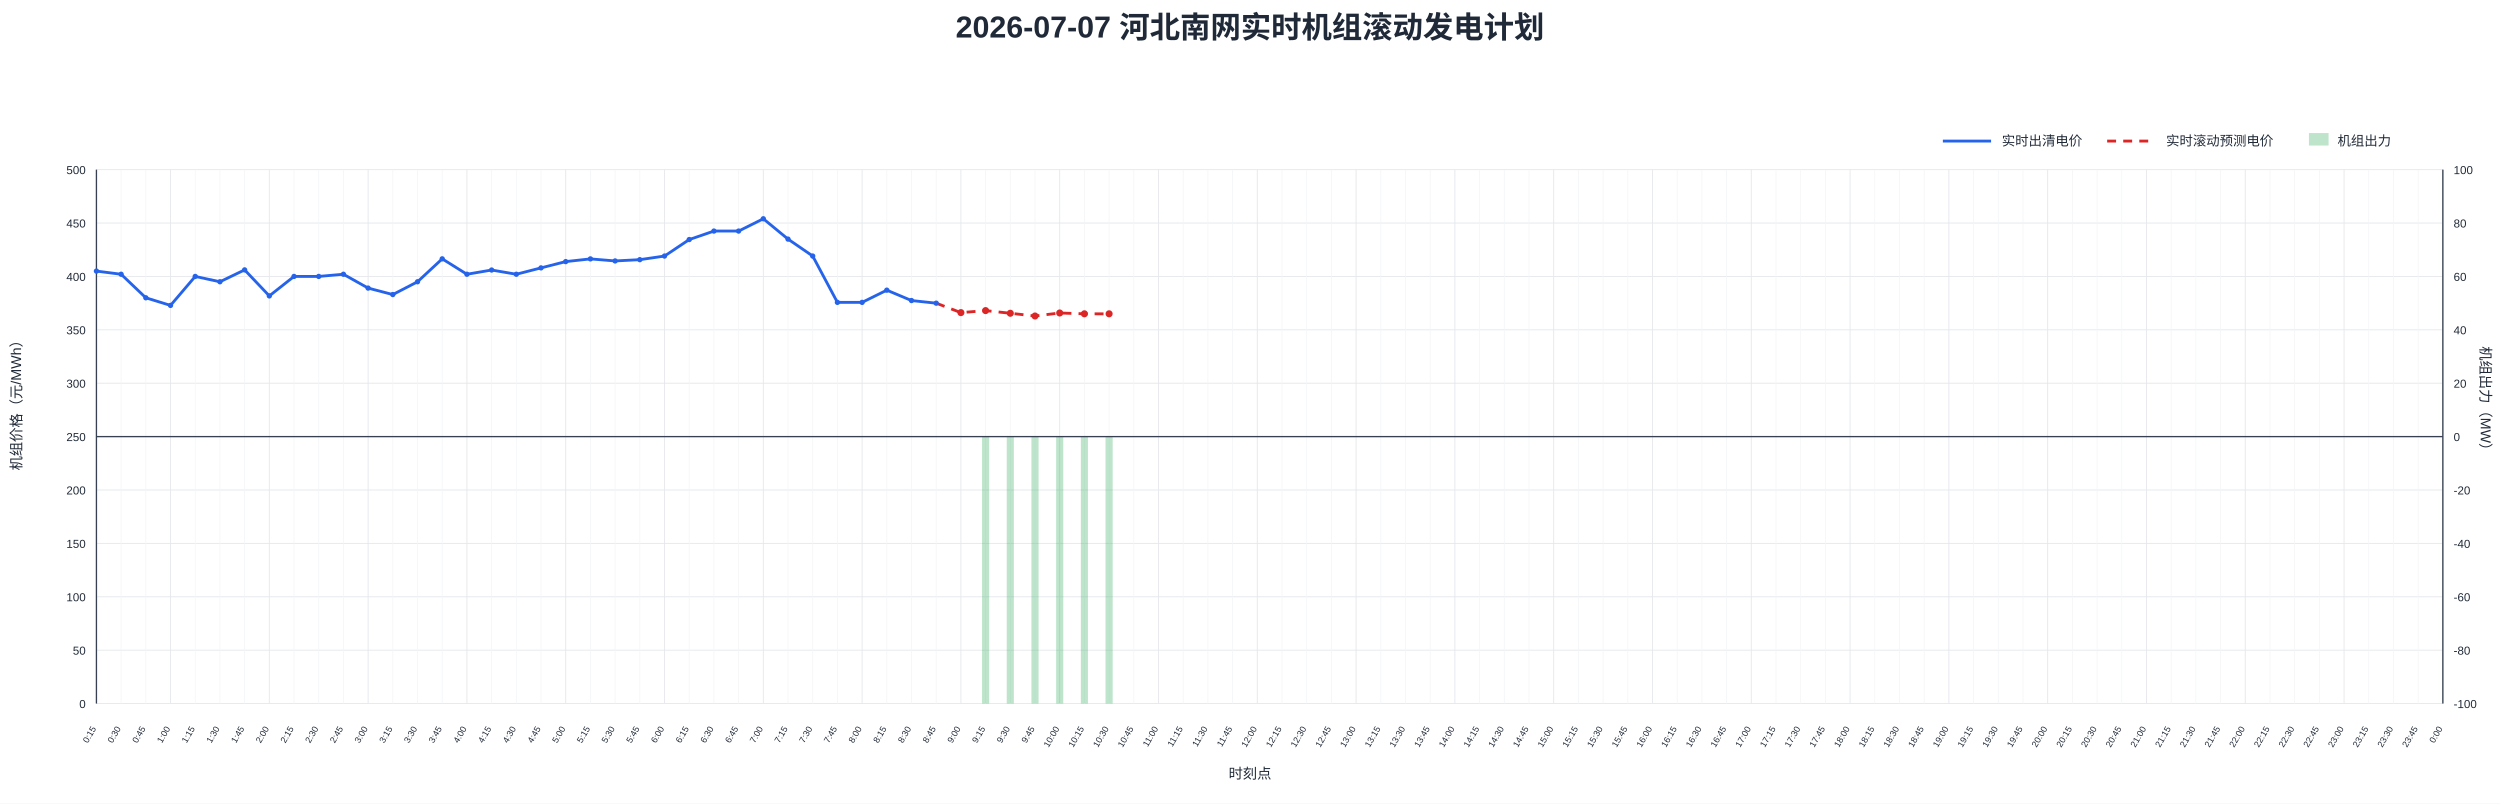
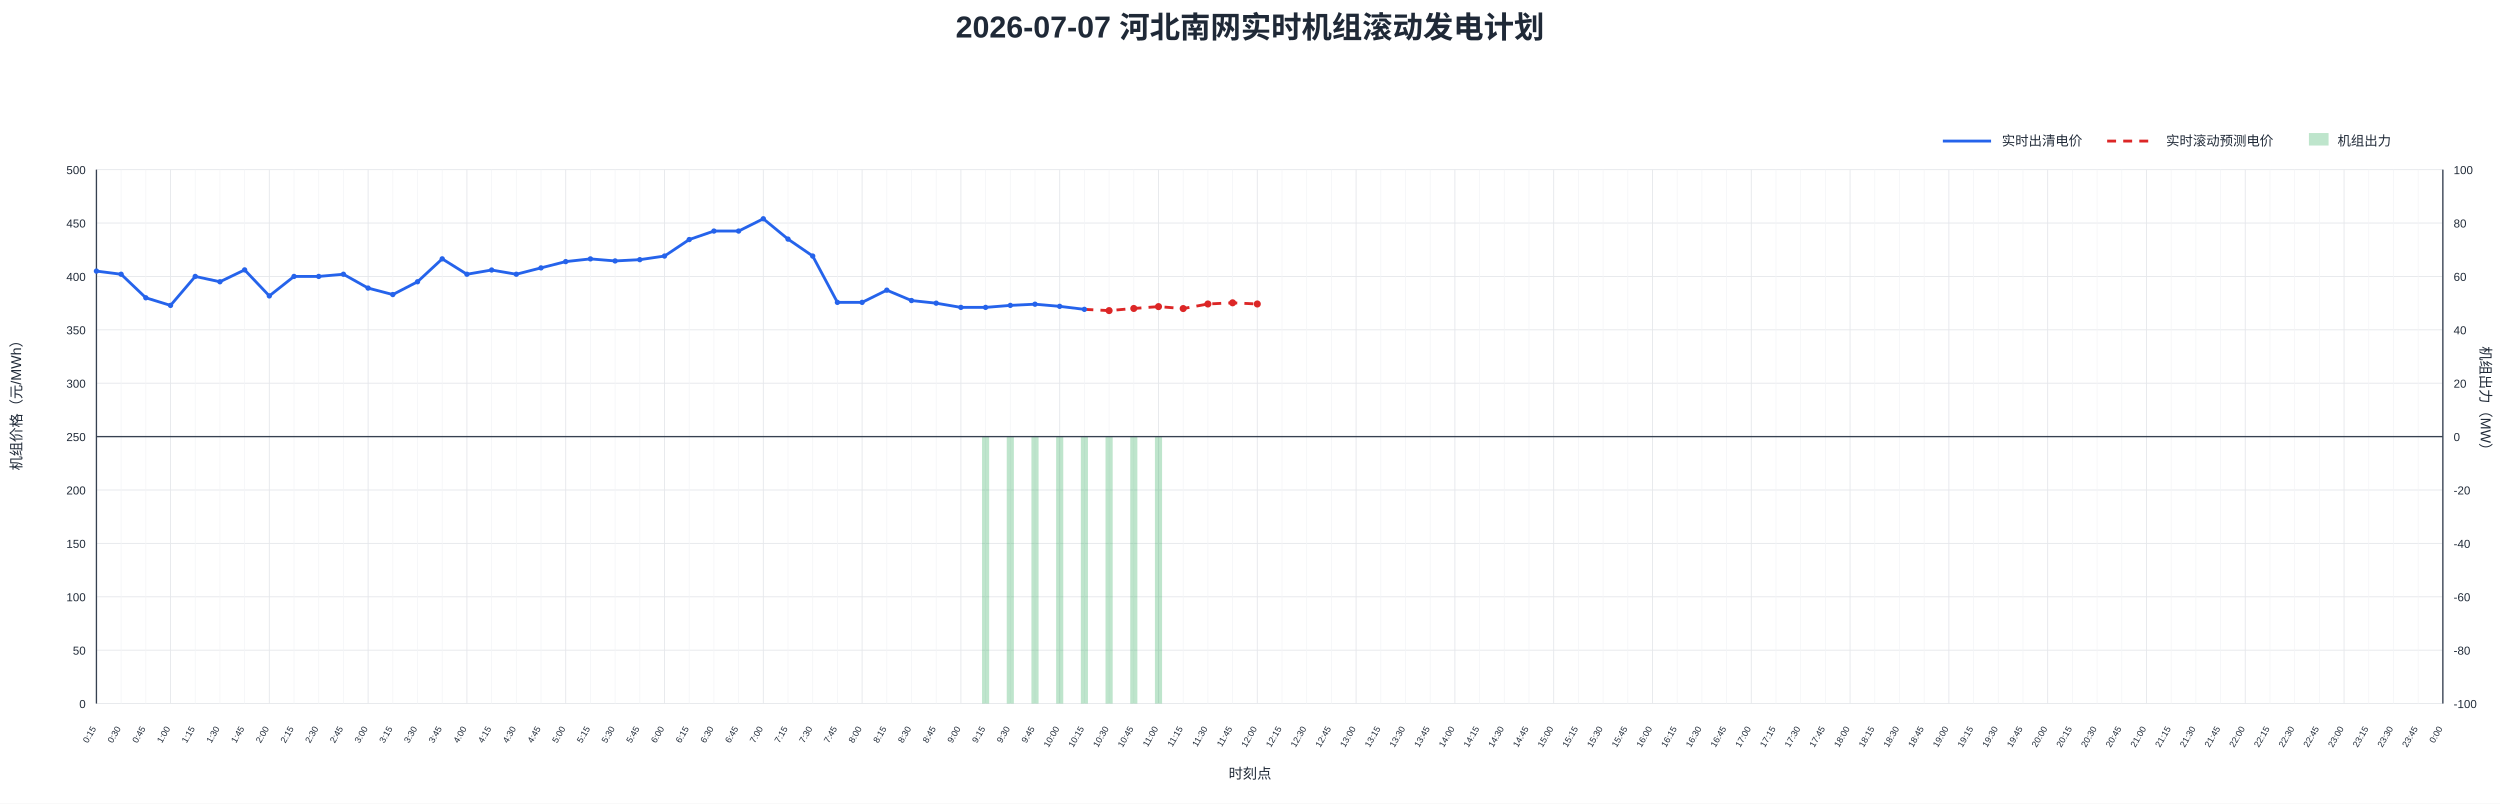
<svg xmlns="http://www.w3.org/2000/svg" width="2800" height="900" viewBox="0 0 2800 900" data-plot-left="108" data-plot-right="2736" data-plot-top="190" data-plot-bottom="788">
  <style>
text{font-family:'Microsoft YaHei','SimHei',Arial,sans-serif;fill:#1f2937}
.axis{stroke:#374151;stroke-width:1.5}
.grid{stroke:#e5e7eb;stroke-width:1}
.minor{stroke:#f3f4f6;stroke-width:0.8}
.actual{fill:none;stroke:#2563eb;stroke-width:3.2}
.forecast{fill:none;stroke:#dc2626;stroke-width:3.2;stroke-dasharray:10 8}
.bar{fill:#16a34a;fill-opacity:0.28}
.hover-zone{fill:#ffffff;fill-opacity:0;cursor:crosshair}
.hover-line{stroke:#111827;stroke-width:1.4;stroke-dasharray:6 5;opacity:0}
.tooltip{opacity:0;pointer-events:none}
.tooltip-bg{fill:#111827;fill-opacity:.72;stroke:#ffffff;stroke-width:1.2}
.tooltip text{fill:#ffffff;font-size:15px}
</style>
  <rect width="100%" height="100%" fill="#ffffff" />
  <text x="1400.0" y="42" text-anchor="middle" font-size="34" font-weight="700">2026-07-07 河北南网实时机组滚动发电计划</text>
  <text x="2748" y="793.00" text-anchor="start" font-size="13" fill="#166534">-100</text>
  <text x="2748" y="733.20" text-anchor="start" font-size="13" fill="#166534">-80</text>
  <text x="2748" y="673.40" text-anchor="start" font-size="13" fill="#166534">-60</text>
  <text x="2748" y="613.60" text-anchor="start" font-size="13" fill="#166534">-40</text>
  <text x="2748" y="553.80" text-anchor="start" font-size="13" fill="#166534">-20</text>
  <text x="2748" y="494.00" text-anchor="start" font-size="13" fill="#166534">0</text>
  <text x="2748" y="434.20" text-anchor="start" font-size="13" fill="#166534">20</text>
  <text x="2748" y="374.40" text-anchor="start" font-size="13" fill="#166534">40</text>
  <text x="2748" y="314.60" text-anchor="start" font-size="13" fill="#166534">60</text>
  <text x="2748" y="254.80" text-anchor="start" font-size="13" fill="#166534">80</text>
  <text x="2748" y="195.00" text-anchor="start" font-size="13" fill="#166534">100</text>
  <line class="grid" x1="108" y1="788.00" x2="2736" y2="788.00" />
  <text x="96" y="793.00" text-anchor="end" font-size="13">0</text>
  <line class="grid" x1="108" y1="728.20" x2="2736" y2="728.20" />
  <text x="96" y="733.20" text-anchor="end" font-size="13">50</text>
  <line class="grid" x1="108" y1="668.40" x2="2736" y2="668.40" />
  <text x="96" y="673.40" text-anchor="end" font-size="13">100</text>
  <line class="grid" x1="108" y1="608.60" x2="2736" y2="608.60" />
  <text x="96" y="613.60" text-anchor="end" font-size="13">150</text>
  <line class="grid" x1="108" y1="548.80" x2="2736" y2="548.80" />
  <text x="96" y="553.80" text-anchor="end" font-size="13">200</text>
  <line class="grid" x1="108" y1="489.00" x2="2736" y2="489.00" />
  <text x="96" y="494.00" text-anchor="end" font-size="13">250</text>
  <line class="grid" x1="108" y1="429.20" x2="2736" y2="429.20" />
  <text x="96" y="434.20" text-anchor="end" font-size="13">300</text>
  <line class="grid" x1="108" y1="369.40" x2="2736" y2="369.40" />
  <text x="96" y="374.40" text-anchor="end" font-size="13">350</text>
  <line class="grid" x1="108" y1="309.60" x2="2736" y2="309.60" />
  <text x="96" y="314.60" text-anchor="end" font-size="13">400</text>
  <line class="grid" x1="108" y1="249.80" x2="2736" y2="249.80" />
  <text x="96" y="254.80" text-anchor="end" font-size="13">450</text>
  <line class="grid" x1="108" y1="190.00" x2="2736" y2="190.00" />
  <text x="96" y="195.00" text-anchor="end" font-size="13">500</text>
  <line class="grid minor" x1="108.00" y1="190" x2="108.00" y2="788" />
  <text x="108.00" y="816" text-anchor="end" font-size="10" transform="rotate(-60 108.00 816)">0:15</text>
  <line class="grid minor" x1="135.66" y1="190" x2="135.66" y2="788" />
  <text x="135.66" y="816" text-anchor="end" font-size="10" transform="rotate(-60 135.66 816)">0:30</text>
  <line class="grid minor" x1="163.33" y1="190" x2="163.33" y2="788" />
  <text x="163.33" y="816" text-anchor="end" font-size="10" transform="rotate(-60 163.33 816)">0:45</text>
  <line class="grid" x1="190.99" y1="190" x2="190.99" y2="788" />
  <text x="190.99" y="816" text-anchor="end" font-size="10" transform="rotate(-60 190.99 816)">1:00</text>
  <line class="grid minor" x1="218.65" y1="190" x2="218.65" y2="788" />
  <text x="218.65" y="816" text-anchor="end" font-size="10" transform="rotate(-60 218.65 816)">1:15</text>
  <line class="grid minor" x1="246.32" y1="190" x2="246.32" y2="788" />
  <text x="246.32" y="816" text-anchor="end" font-size="10" transform="rotate(-60 246.32 816)">1:30</text>
  <line class="grid minor" x1="273.98" y1="190" x2="273.98" y2="788" />
  <text x="273.98" y="816" text-anchor="end" font-size="10" transform="rotate(-60 273.98 816)">1:45</text>
  <line class="grid" x1="301.64" y1="190" x2="301.64" y2="788" />
  <text x="301.64" y="816" text-anchor="end" font-size="10" transform="rotate(-60 301.64 816)">2:00</text>
  <line class="grid minor" x1="329.31" y1="190" x2="329.31" y2="788" />
  <text x="329.31" y="816" text-anchor="end" font-size="10" transform="rotate(-60 329.31 816)">2:15</text>
  <line class="grid minor" x1="356.97" y1="190" x2="356.97" y2="788" />
  <text x="356.97" y="816" text-anchor="end" font-size="10" transform="rotate(-60 356.97 816)">2:30</text>
  <line class="grid minor" x1="384.63" y1="190" x2="384.63" y2="788" />
  <text x="384.63" y="816" text-anchor="end" font-size="10" transform="rotate(-60 384.63 816)">2:45</text>
  <line class="grid" x1="412.29" y1="190" x2="412.29" y2="788" />
  <text x="412.29" y="816" text-anchor="end" font-size="10" transform="rotate(-60 412.29 816)">3:00</text>
  <line class="grid minor" x1="439.96" y1="190" x2="439.96" y2="788" />
  <text x="439.96" y="816" text-anchor="end" font-size="10" transform="rotate(-60 439.96 816)">3:15</text>
  <line class="grid minor" x1="467.62" y1="190" x2="467.62" y2="788" />
  <text x="467.62" y="816" text-anchor="end" font-size="10" transform="rotate(-60 467.62 816)">3:30</text>
  <line class="grid minor" x1="495.28" y1="190" x2="495.28" y2="788" />
  <text x="495.28" y="816" text-anchor="end" font-size="10" transform="rotate(-60 495.28 816)">3:45</text>
  <line class="grid" x1="522.95" y1="190" x2="522.95" y2="788" />
  <text x="522.95" y="816" text-anchor="end" font-size="10" transform="rotate(-60 522.95 816)">4:00</text>
  <line class="grid minor" x1="550.61" y1="190" x2="550.61" y2="788" />
  <text x="550.61" y="816" text-anchor="end" font-size="10" transform="rotate(-60 550.61 816)">4:15</text>
  <line class="grid minor" x1="578.27" y1="190" x2="578.27" y2="788" />
  <text x="578.27" y="816" text-anchor="end" font-size="10" transform="rotate(-60 578.27 816)">4:30</text>
  <line class="grid minor" x1="605.94" y1="190" x2="605.94" y2="788" />
  <text x="605.94" y="816" text-anchor="end" font-size="10" transform="rotate(-60 605.94 816)">4:45</text>
  <line class="grid" x1="633.60" y1="190" x2="633.60" y2="788" />
  <text x="633.60" y="816" text-anchor="end" font-size="10" transform="rotate(-60 633.60 816)">5:00</text>
  <line class="grid minor" x1="661.26" y1="190" x2="661.26" y2="788" />
  <text x="661.26" y="816" text-anchor="end" font-size="10" transform="rotate(-60 661.26 816)">5:15</text>
  <line class="grid minor" x1="688.93" y1="190" x2="688.93" y2="788" />
  <text x="688.93" y="816" text-anchor="end" font-size="10" transform="rotate(-60 688.93 816)">5:30</text>
  <line class="grid minor" x1="716.59" y1="190" x2="716.59" y2="788" />
  <text x="716.59" y="816" text-anchor="end" font-size="10" transform="rotate(-60 716.59 816)">5:45</text>
  <line class="grid" x1="744.25" y1="190" x2="744.25" y2="788" />
  <text x="744.25" y="816" text-anchor="end" font-size="10" transform="rotate(-60 744.25 816)">6:00</text>
  <line class="grid minor" x1="771.92" y1="190" x2="771.92" y2="788" />
  <text x="771.92" y="816" text-anchor="end" font-size="10" transform="rotate(-60 771.92 816)">6:15</text>
  <line class="grid minor" x1="799.58" y1="190" x2="799.58" y2="788" />
  <text x="799.58" y="816" text-anchor="end" font-size="10" transform="rotate(-60 799.58 816)">6:30</text>
  <line class="grid minor" x1="827.24" y1="190" x2="827.24" y2="788" />
  <text x="827.24" y="816" text-anchor="end" font-size="10" transform="rotate(-60 827.24 816)">6:45</text>
  <line class="grid" x1="854.91" y1="190" x2="854.91" y2="788" />
  <text x="854.91" y="816" text-anchor="end" font-size="10" transform="rotate(-60 854.91 816)">7:00</text>
  <line class="grid minor" x1="882.57" y1="190" x2="882.57" y2="788" />
  <text x="882.57" y="816" text-anchor="end" font-size="10" transform="rotate(-60 882.57 816)">7:15</text>
  <line class="grid minor" x1="910.23" y1="190" x2="910.23" y2="788" />
  <text x="910.23" y="816" text-anchor="end" font-size="10" transform="rotate(-60 910.23 816)">7:30</text>
  <line class="grid minor" x1="937.89" y1="190" x2="937.89" y2="788" />
  <text x="937.89" y="816" text-anchor="end" font-size="10" transform="rotate(-60 937.89 816)">7:45</text>
  <line class="grid" x1="965.56" y1="190" x2="965.56" y2="788" />
  <text x="965.56" y="816" text-anchor="end" font-size="10" transform="rotate(-60 965.56 816)">8:00</text>
  <line class="grid minor" x1="993.22" y1="190" x2="993.22" y2="788" />
  <text x="993.22" y="816" text-anchor="end" font-size="10" transform="rotate(-60 993.22 816)">8:15</text>
  <line class="grid minor" x1="1020.88" y1="190" x2="1020.88" y2="788" />
  <text x="1020.88" y="816" text-anchor="end" font-size="10" transform="rotate(-60 1020.88 816)">8:30</text>
  <line class="grid minor" x1="1048.55" y1="190" x2="1048.55" y2="788" />
  <text x="1048.55" y="816" text-anchor="end" font-size="10" transform="rotate(-60 1048.55 816)">8:45</text>
  <line class="grid" x1="1076.21" y1="190" x2="1076.21" y2="788" />
  <text x="1076.21" y="816" text-anchor="end" font-size="10" transform="rotate(-60 1076.21 816)">9:00</text>
  <line class="grid minor" x1="1103.87" y1="190" x2="1103.87" y2="788" />
  <text x="1103.87" y="816" text-anchor="end" font-size="10" transform="rotate(-60 1103.87 816)">9:15</text>
  <line class="grid minor" x1="1131.54" y1="190" x2="1131.54" y2="788" />
  <text x="1131.54" y="816" text-anchor="end" font-size="10" transform="rotate(-60 1131.54 816)">9:30</text>
  <line class="grid minor" x1="1159.20" y1="190" x2="1159.20" y2="788" />
  <text x="1159.20" y="816" text-anchor="end" font-size="10" transform="rotate(-60 1159.20 816)">9:45</text>
  <line class="grid" x1="1186.86" y1="190" x2="1186.86" y2="788" />
  <text x="1186.86" y="816" text-anchor="end" font-size="10" transform="rotate(-60 1186.86 816)">10:00</text>
  <line class="grid minor" x1="1214.53" y1="190" x2="1214.53" y2="788" />
  <text x="1214.53" y="816" text-anchor="end" font-size="10" transform="rotate(-60 1214.53 816)">10:15</text>
  <line class="grid minor" x1="1242.19" y1="190" x2="1242.19" y2="788" />
  <text x="1242.19" y="816" text-anchor="end" font-size="10" transform="rotate(-60 1242.19 816)">10:30</text>
  <line class="grid minor" x1="1269.85" y1="190" x2="1269.85" y2="788" />
  <text x="1269.85" y="816" text-anchor="end" font-size="10" transform="rotate(-60 1269.85 816)">10:45</text>
  <line class="grid" x1="1297.52" y1="190" x2="1297.52" y2="788" />
  <text x="1297.52" y="816" text-anchor="end" font-size="10" transform="rotate(-60 1297.52 816)">11:00</text>
  <line class="grid minor" x1="1325.18" y1="190" x2="1325.18" y2="788" />
  <text x="1325.18" y="816" text-anchor="end" font-size="10" transform="rotate(-60 1325.18 816)">11:15</text>
  <line class="grid minor" x1="1352.84" y1="190" x2="1352.84" y2="788" />
  <text x="1352.84" y="816" text-anchor="end" font-size="10" transform="rotate(-60 1352.84 816)">11:30</text>
  <line class="grid minor" x1="1380.51" y1="190" x2="1380.51" y2="788" />
  <text x="1380.51" y="816" text-anchor="end" font-size="10" transform="rotate(-60 1380.51 816)">11:45</text>
  <line class="grid" x1="1408.17" y1="190" x2="1408.17" y2="788" />
  <text x="1408.17" y="816" text-anchor="end" font-size="10" transform="rotate(-60 1408.17 816)">12:00</text>
  <line class="grid minor" x1="1435.83" y1="190" x2="1435.83" y2="788" />
  <text x="1435.83" y="816" text-anchor="end" font-size="10" transform="rotate(-60 1435.83 816)">12:15</text>
  <line class="grid minor" x1="1463.49" y1="190" x2="1463.49" y2="788" />
  <text x="1463.49" y="816" text-anchor="end" font-size="10" transform="rotate(-60 1463.49 816)">12:30</text>
  <line class="grid minor" x1="1491.16" y1="190" x2="1491.16" y2="788" />
  <text x="1491.16" y="816" text-anchor="end" font-size="10" transform="rotate(-60 1491.16 816)">12:45</text>
  <line class="grid" x1="1518.82" y1="190" x2="1518.82" y2="788" />
  <text x="1518.82" y="816" text-anchor="end" font-size="10" transform="rotate(-60 1518.82 816)">13:00</text>
  <line class="grid minor" x1="1546.48" y1="190" x2="1546.48" y2="788" />
  <text x="1546.48" y="816" text-anchor="end" font-size="10" transform="rotate(-60 1546.48 816)">13:15</text>
  <line class="grid minor" x1="1574.15" y1="190" x2="1574.15" y2="788" />
  <text x="1574.15" y="816" text-anchor="end" font-size="10" transform="rotate(-60 1574.15 816)">13:30</text>
  <line class="grid minor" x1="1601.81" y1="190" x2="1601.81" y2="788" />
  <text x="1601.81" y="816" text-anchor="end" font-size="10" transform="rotate(-60 1601.81 816)">13:45</text>
  <line class="grid" x1="1629.47" y1="190" x2="1629.47" y2="788" />
  <text x="1629.47" y="816" text-anchor="end" font-size="10" transform="rotate(-60 1629.47 816)">14:00</text>
  <line class="grid minor" x1="1657.14" y1="190" x2="1657.14" y2="788" />
  <text x="1657.14" y="816" text-anchor="end" font-size="10" transform="rotate(-60 1657.14 816)">14:15</text>
  <line class="grid minor" x1="1684.80" y1="190" x2="1684.80" y2="788" />
  <text x="1684.80" y="816" text-anchor="end" font-size="10" transform="rotate(-60 1684.80 816)">14:30</text>
  <line class="grid minor" x1="1712.46" y1="190" x2="1712.46" y2="788" />
  <text x="1712.46" y="816" text-anchor="end" font-size="10" transform="rotate(-60 1712.46 816)">14:45</text>
  <line class="grid" x1="1740.13" y1="190" x2="1740.13" y2="788" />
  <text x="1740.13" y="816" text-anchor="end" font-size="10" transform="rotate(-60 1740.13 816)">15:00</text>
  <line class="grid minor" x1="1767.79" y1="190" x2="1767.79" y2="788" />
  <text x="1767.79" y="816" text-anchor="end" font-size="10" transform="rotate(-60 1767.79 816)">15:15</text>
  <line class="grid minor" x1="1795.45" y1="190" x2="1795.45" y2="788" />
  <text x="1795.45" y="816" text-anchor="end" font-size="10" transform="rotate(-60 1795.45 816)">15:30</text>
  <line class="grid minor" x1="1823.12" y1="190" x2="1823.12" y2="788" />
  <text x="1823.12" y="816" text-anchor="end" font-size="10" transform="rotate(-60 1823.12 816)">15:45</text>
  <line class="grid" x1="1850.78" y1="190" x2="1850.78" y2="788" />
  <text x="1850.78" y="816" text-anchor="end" font-size="10" transform="rotate(-60 1850.78 816)">16:00</text>
  <line class="grid minor" x1="1878.44" y1="190" x2="1878.44" y2="788" />
  <text x="1878.44" y="816" text-anchor="end" font-size="10" transform="rotate(-60 1878.44 816)">16:15</text>
  <line class="grid minor" x1="1906.11" y1="190" x2="1906.11" y2="788" />
  <text x="1906.11" y="816" text-anchor="end" font-size="10" transform="rotate(-60 1906.11 816)">16:30</text>
  <line class="grid minor" x1="1933.77" y1="190" x2="1933.77" y2="788" />
  <text x="1933.77" y="816" text-anchor="end" font-size="10" transform="rotate(-60 1933.77 816)">16:45</text>
  <line class="grid" x1="1961.43" y1="190" x2="1961.43" y2="788" />
  <text x="1961.43" y="816" text-anchor="end" font-size="10" transform="rotate(-60 1961.43 816)">17:00</text>
  <line class="grid minor" x1="1989.09" y1="190" x2="1989.09" y2="788" />
  <text x="1989.09" y="816" text-anchor="end" font-size="10" transform="rotate(-60 1989.09 816)">17:15</text>
  <line class="grid minor" x1="2016.76" y1="190" x2="2016.76" y2="788" />
  <text x="2016.76" y="816" text-anchor="end" font-size="10" transform="rotate(-60 2016.76 816)">17:30</text>
  <line class="grid minor" x1="2044.42" y1="190" x2="2044.42" y2="788" />
  <text x="2044.42" y="816" text-anchor="end" font-size="10" transform="rotate(-60 2044.42 816)">17:45</text>
  <line class="grid" x1="2072.08" y1="190" x2="2072.08" y2="788" />
  <text x="2072.08" y="816" text-anchor="end" font-size="10" transform="rotate(-60 2072.08 816)">18:00</text>
  <line class="grid minor" x1="2099.75" y1="190" x2="2099.75" y2="788" />
  <text x="2099.75" y="816" text-anchor="end" font-size="10" transform="rotate(-60 2099.75 816)">18:15</text>
  <line class="grid minor" x1="2127.41" y1="190" x2="2127.41" y2="788" />
  <text x="2127.41" y="816" text-anchor="end" font-size="10" transform="rotate(-60 2127.41 816)">18:30</text>
  <line class="grid minor" x1="2155.07" y1="190" x2="2155.07" y2="788" />
  <text x="2155.07" y="816" text-anchor="end" font-size="10" transform="rotate(-60 2155.07 816)">18:45</text>
  <line class="grid" x1="2182.74" y1="190" x2="2182.74" y2="788" />
  <text x="2182.74" y="816" text-anchor="end" font-size="10" transform="rotate(-60 2182.74 816)">19:00</text>
  <line class="grid minor" x1="2210.40" y1="190" x2="2210.40" y2="788" />
  <text x="2210.40" y="816" text-anchor="end" font-size="10" transform="rotate(-60 2210.40 816)">19:15</text>
  <line class="grid minor" x1="2238.06" y1="190" x2="2238.06" y2="788" />
  <text x="2238.06" y="816" text-anchor="end" font-size="10" transform="rotate(-60 2238.06 816)">19:30</text>
  <line class="grid minor" x1="2265.73" y1="190" x2="2265.73" y2="788" />
  <text x="2265.73" y="816" text-anchor="end" font-size="10" transform="rotate(-60 2265.73 816)">19:45</text>
  <line class="grid" x1="2293.39" y1="190" x2="2293.39" y2="788" />
  <text x="2293.39" y="816" text-anchor="end" font-size="10" transform="rotate(-60 2293.39 816)">20:00</text>
  <line class="grid minor" x1="2321.05" y1="190" x2="2321.05" y2="788" />
  <text x="2321.05" y="816" text-anchor="end" font-size="10" transform="rotate(-60 2321.05 816)">20:15</text>
  <line class="grid minor" x1="2348.72" y1="190" x2="2348.72" y2="788" />
  <text x="2348.72" y="816" text-anchor="end" font-size="10" transform="rotate(-60 2348.72 816)">20:30</text>
  <line class="grid minor" x1="2376.38" y1="190" x2="2376.38" y2="788" />
  <text x="2376.38" y="816" text-anchor="end" font-size="10" transform="rotate(-60 2376.38 816)">20:45</text>
  <line class="grid" x1="2404.04" y1="190" x2="2404.04" y2="788" />
  <text x="2404.04" y="816" text-anchor="end" font-size="10" transform="rotate(-60 2404.04 816)">21:00</text>
  <line class="grid minor" x1="2431.71" y1="190" x2="2431.71" y2="788" />
  <text x="2431.71" y="816" text-anchor="end" font-size="10" transform="rotate(-60 2431.71 816)">21:15</text>
  <line class="grid minor" x1="2459.37" y1="190" x2="2459.37" y2="788" />
  <text x="2459.37" y="816" text-anchor="end" font-size="10" transform="rotate(-60 2459.37 816)">21:30</text>
  <line class="grid minor" x1="2487.03" y1="190" x2="2487.03" y2="788" />
  <text x="2487.03" y="816" text-anchor="end" font-size="10" transform="rotate(-60 2487.03 816)">21:45</text>
  <line class="grid" x1="2514.69" y1="190" x2="2514.69" y2="788" />
  <text x="2514.69" y="816" text-anchor="end" font-size="10" transform="rotate(-60 2514.69 816)">22:00</text>
  <line class="grid minor" x1="2542.36" y1="190" x2="2542.36" y2="788" />
  <text x="2542.36" y="816" text-anchor="end" font-size="10" transform="rotate(-60 2542.36 816)">22:15</text>
  <line class="grid minor" x1="2570.02" y1="190" x2="2570.02" y2="788" />
  <text x="2570.02" y="816" text-anchor="end" font-size="10" transform="rotate(-60 2570.02 816)">22:30</text>
  <line class="grid minor" x1="2597.68" y1="190" x2="2597.68" y2="788" />
  <text x="2597.68" y="816" text-anchor="end" font-size="10" transform="rotate(-60 2597.68 816)">22:45</text>
  <line class="grid" x1="2625.35" y1="190" x2="2625.35" y2="788" />
  <text x="2625.35" y="816" text-anchor="end" font-size="10" transform="rotate(-60 2625.35 816)">23:00</text>
  <line class="grid minor" x1="2653.01" y1="190" x2="2653.01" y2="788" />
  <text x="2653.01" y="816" text-anchor="end" font-size="10" transform="rotate(-60 2653.01 816)">23:15</text>
  <line class="grid minor" x1="2680.67" y1="190" x2="2680.67" y2="788" />
  <text x="2680.67" y="816" text-anchor="end" font-size="10" transform="rotate(-60 2680.67 816)">23:30</text>
  <line class="grid minor" x1="2708.34" y1="190" x2="2708.34" y2="788" />
  <text x="2708.34" y="816" text-anchor="end" font-size="10" transform="rotate(-60 2708.34 816)">23:45</text>
  <line class="grid" x1="2736.00" y1="190" x2="2736.00" y2="788" />
  <text x="2736.00" y="816" text-anchor="end" font-size="10" transform="rotate(-60 2736.00 816)">0:00</text>
  <rect class="bar" x="104.00" y="489.00" width="8" height="0.00" />
  <rect class="bar" x="131.66" y="489.00" width="8" height="0.00" />
  <rect class="bar" x="159.33" y="489.00" width="8" height="0.00" />
  <rect class="bar" x="186.99" y="489.00" width="8" height="0.00" />
  <rect class="bar" x="214.65" y="489.00" width="8" height="0.00" />
  <rect class="bar" x="242.32" y="489.00" width="8" height="0.00" />
  <rect class="bar" x="269.98" y="489.00" width="8" height="0.00" />
  <rect class="bar" x="297.64" y="489.00" width="8" height="0.00" />
  <rect class="bar" x="325.31" y="489.00" width="8" height="0.00" />
  <rect class="bar" x="352.97" y="489.00" width="8" height="0.00" />
  <rect class="bar" x="380.63" y="489.00" width="8" height="0.00" />
  <rect class="bar" x="408.29" y="489.00" width="8" height="0.00" />
  <rect class="bar" x="435.96" y="489.00" width="8" height="0.00" />
  <rect class="bar" x="463.62" y="489.00" width="8" height="0.00" />
  <rect class="bar" x="491.28" y="489.00" width="8" height="0.00" />
  <rect class="bar" x="518.95" y="489.00" width="8" height="0.00" />
  <rect class="bar" x="546.61" y="489.00" width="8" height="0.00" />
  <rect class="bar" x="574.27" y="489.00" width="8" height="0.00" />
  <rect class="bar" x="601.94" y="489.00" width="8" height="0.00" />
  <rect class="bar" x="629.60" y="489.00" width="8" height="0.00" />
  <rect class="bar" x="657.26" y="489.00" width="8" height="0.00" />
  <rect class="bar" x="684.93" y="489.00" width="8" height="0.00" />
  <rect class="bar" x="712.59" y="489.00" width="8" height="0.00" />
  <rect class="bar" x="740.25" y="489.00" width="8" height="0.00" />
  <rect class="bar" x="767.92" y="489.00" width="8" height="0.00" />
  <rect class="bar" x="795.58" y="489.00" width="8" height="0.00" />
  <rect class="bar" x="823.24" y="489.00" width="8" height="0.00" />
  <rect class="bar" x="850.91" y="489.00" width="8" height="0.00" />
  <rect class="bar" x="878.57" y="489.00" width="8" height="0.00" />
  <rect class="bar" x="906.23" y="489.00" width="8" height="0.00" />
  <rect class="bar" x="933.89" y="489.00" width="8" height="0.00" />
  <rect class="bar" x="961.56" y="489.00" width="8" height="0.00" />
  <rect class="bar" x="989.22" y="489.00" width="8" height="0.00" />
  <rect class="bar" x="1016.88" y="489.00" width="8" height="0.00" />
  <rect class="bar" x="1044.55" y="489.00" width="8" height="0.00" />
  <rect class="bar" x="1072.21" y="489.00" width="8" height="0.00" />
  <rect class="bar" x="1099.87" y="489.00" width="8" height="299.00" />
  <rect class="bar" x="1127.54" y="489.00" width="8" height="299.00" />
  <rect class="bar" x="1155.20" y="489.00" width="8" height="299.00" />
  <rect class="bar" x="1182.86" y="489.00" width="8" height="299.00" />
  <rect class="bar" x="1210.53" y="489.00" width="8" height="299.00" />
  <rect class="bar" x="1238.19" y="489.00" width="8" height="299.00" />
+   <rect class="bar" x="1265.85" y="489.00" width="8" height="299.00" />
+   <rect class="bar" x="1293.52" y="489.00" width="8" height="299.00" />
+   <rect class="bar" x="1321.18" y="489.00" width="8" height="0.00" />
+   <rect class="bar" x="1348.84" y="489.00" width="8" height="0.00" />
+   <rect class="bar" x="1376.51" y="489.00" width="8" height="0.00" />
+   <rect class="bar" x="1404.17" y="489.00" width="8" height="0.00" />
  <line class="axis" x1="108" y1="489.00" x2="2736" y2="489.00" />
  <line class="axis" x1="108" y1="190" x2="108" y2="788" />
  <line class="axis" x1="2736" y1="190" x2="2736" y2="788" />
  <text x="1400.0" y="872" text-anchor="middle" font-size="16">时刻点</text>
  <text x="24" y="450.0" text-anchor="middle" font-size="16" transform="rotate(-90 24 450.0)">机组价格（元/MWh）</text>
  <text x="2778" y="450.0" text-anchor="middle" font-size="16" fill="#166534" transform="rotate(90 2778 450.0)">机组出力（MW）</text>
-   <polyline class="actual" points="108.00,303.62 135.66,307.16 163.33,333.52 190.99,342.06 218.65,309.60 246.32,315.58 273.98,302.27 301.64,331.43 329.31,309.60 356.97,309.60 384.63,307.16 412.29,322.67 439.96,329.91 467.62,315.58 495.28,289.90 522.95,307.16 550.61,302.42 578.27,307.16 605.94,300.03 633.60,292.99 661.26,289.96 688.93,292.25 716.59,290.83 744.25,286.78 771.92,268.31 799.58,258.79 827.24,258.79 854.91,245.02 882.57,267.80 910.23,286.78 937.89,338.66 965.56,338.66 993.22,324.98 1020.88,336.61 1048.55,339.56" />
-   <polyline class="forecast" points="1048.55,339.56 1076.21,350.13 1103.87,347.87 1131.54,350.85 1159.20,353.92 1186.86,350.54 1214.53,351.46 1242.19,351.46" />
+   <polyline class="actual" points="108.00,303.62 135.66,307.16 163.33,333.52 190.99,342.06 218.65,309.60 246.32,315.58 273.98,302.27 301.64,331.43 329.31,309.60 356.97,309.60 384.63,307.16 412.29,322.67 439.96,329.91 467.62,315.58 495.28,289.90 522.95,307.16 550.61,302.42 578.27,307.16 605.94,300.03 633.60,292.99 661.26,289.96 688.93,292.25 716.59,290.83 744.25,286.78 771.92,268.31 799.58,258.79 827.24,258.79 854.91,245.02 882.57,267.80 910.23,286.78 937.89,338.66 965.56,338.66 993.22,324.98 1020.88,336.61 1048.55,339.56 1076.21,344.28 1103.87,344.28 1131.54,342.04 1159.20,340.70 1186.86,343.11 1214.53,346.48" />
+   <polyline class="forecast" points="1214.53,346.48 1242.19,347.87 1269.85,345.48 1297.52,343.41 1325.18,345.58 1352.84,340.46 1380.51,339.15 1408.17,340.46" />
  <circle cx="108.00" cy="303.62" r="3" fill="#2563eb" />
  <circle cx="135.66" cy="307.16" r="3" fill="#2563eb" />
  <circle cx="163.33" cy="333.52" r="3" fill="#2563eb" />
  <circle cx="190.99" cy="342.06" r="3" fill="#2563eb" />
  <circle cx="218.65" cy="309.60" r="3" fill="#2563eb" />
  <circle cx="246.32" cy="315.58" r="3" fill="#2563eb" />
  <circle cx="273.98" cy="302.27" r="3" fill="#2563eb" />
  <circle cx="301.64" cy="331.43" r="3" fill="#2563eb" />
  <circle cx="329.31" cy="309.60" r="3" fill="#2563eb" />
  <circle cx="356.97" cy="309.60" r="3" fill="#2563eb" />
  <circle cx="384.63" cy="307.16" r="3" fill="#2563eb" />
  <circle cx="412.29" cy="322.67" r="3" fill="#2563eb" />
  <circle cx="439.96" cy="329.91" r="3" fill="#2563eb" />
  <circle cx="467.62" cy="315.58" r="3" fill="#2563eb" />
  <circle cx="495.28" cy="289.90" r="3" fill="#2563eb" />
  <circle cx="522.95" cy="307.16" r="3" fill="#2563eb" />
  <circle cx="550.61" cy="302.42" r="3" fill="#2563eb" />
  <circle cx="578.27" cy="307.16" r="3" fill="#2563eb" />
  <circle cx="605.94" cy="300.03" r="3" fill="#2563eb" />
  <circle cx="633.60" cy="292.99" r="3" fill="#2563eb" />
  <circle cx="661.26" cy="289.96" r="3" fill="#2563eb" />
  <circle cx="688.93" cy="292.25" r="3" fill="#2563eb" />
  <circle cx="716.59" cy="290.83" r="3" fill="#2563eb" />
  <circle cx="744.25" cy="286.78" r="3" fill="#2563eb" />
  <circle cx="771.92" cy="268.31" r="3" fill="#2563eb" />
  <circle cx="799.58" cy="258.79" r="3" fill="#2563eb" />
  <circle cx="827.24" cy="258.79" r="3" fill="#2563eb" />
  <circle cx="854.91" cy="245.02" r="3" fill="#2563eb" />
  <circle cx="882.57" cy="267.80" r="3" fill="#2563eb" />
  <circle cx="910.23" cy="286.78" r="3" fill="#2563eb" />
  <circle cx="937.89" cy="338.66" r="3" fill="#2563eb" />
  <circle cx="965.56" cy="338.66" r="3" fill="#2563eb" />
  <circle cx="993.22" cy="324.98" r="3" fill="#2563eb" />
  <circle cx="1020.88" cy="336.61" r="3" fill="#2563eb" />
  <circle cx="1048.55" cy="339.56" r="3" fill="#2563eb" />
-   <circle cx="1076.21" cy="350.13" r="4" fill="#dc2626" />
-   <circle cx="1103.87" cy="347.87" r="4" fill="#dc2626" />
-   <circle cx="1131.54" cy="350.85" r="4" fill="#dc2626" />
-   <circle cx="1159.20" cy="353.92" r="4" fill="#dc2626" />
-   <circle cx="1186.86" cy="350.54" r="4" fill="#dc2626" />
-   <circle cx="1214.53" cy="351.46" r="4" fill="#dc2626" />
-   <circle cx="1242.19" cy="351.46" r="4" fill="#dc2626" />
+   <circle cx="1076.21" cy="344.28" r="3" fill="#2563eb" />
+   <circle cx="1103.87" cy="344.28" r="3" fill="#2563eb" />
+   <circle cx="1131.54" cy="342.04" r="3" fill="#2563eb" />
+   <circle cx="1159.20" cy="340.70" r="3" fill="#2563eb" />
+   <circle cx="1186.86" cy="343.11" r="3" fill="#2563eb" />
+   <circle cx="1214.53" cy="346.48" r="3" fill="#2563eb" />
+   <circle cx="1242.19" cy="347.87" r="4" fill="#dc2626" />
+   <circle cx="1269.85" cy="345.48" r="4" fill="#dc2626" />
+   <circle cx="1297.52" cy="343.41" r="4" fill="#dc2626" />
+   <circle cx="1325.18" cy="345.58" r="4" fill="#dc2626" />
+   <circle cx="1352.84" cy="340.46" r="4" fill="#dc2626" />
+   <circle cx="1380.51" cy="339.15" r="4" fill="#dc2626" />
+   <circle cx="1408.17" cy="340.46" r="4" fill="#dc2626" />
  <line x1="2176" y1="158" x2="2230" y2="158" class="actual" />
  <text x="2242" y="163" font-size="15">实时出清电价</text>
  <line x1="2360" y1="158" x2="2414" y2="158" class="forecast" />
  <text x="2426" y="163" font-size="15">实时滚动预测电价</text>
  <rect class="bar" x="2586" y="149" width="22" height="14" />
  <text x="2618" y="163" font-size="15">机组出力</text>
  <line id="hover-line" class="hover-line" x1="108" y1="190" x2="108" y2="788" />
  <g id="tooltip" class="tooltip">
    <rect class="tooltip-bg" x="0" y="0" width="220" height="122" rx="8" />
    <text id="tip-time" x="14" y="30" />
    <text id="tip-output" x="14" y="57" />
    <text id="tip-price" x="14" y="84" />
    <text id="tip-forecast" x="14" y="111" />
  </g>
  <rect class="hover-zone" x="108.00" y="190" width="13.83" height="598" data-x="108.00" data-time="0:15" data-output="0 MW" data-actual-price="405.00 元/MWh" data-forecast-price="--" data-curve-y="303.62" />
  <rect class="hover-zone" x="121.83" y="190" width="27.66" height="598" data-x="135.66" data-time="0:30" data-output="0 MW" data-actual-price="402.04 元/MWh" data-forecast-price="--" data-curve-y="307.16" />
  <rect class="hover-zone" x="149.49" y="190" width="27.66" height="598" data-x="163.33" data-time="0:45" data-output="0 MW" data-actual-price="380.00 元/MWh" data-forecast-price="--" data-curve-y="333.52" />
  <rect class="hover-zone" x="177.16" y="190" width="27.66" height="598" data-x="190.99" data-time="1:00" data-output="0 MW" data-actual-price="372.86 元/MWh" data-forecast-price="--" data-curve-y="342.06" />
  <rect class="hover-zone" x="204.82" y="190" width="27.66" height="598" data-x="218.65" data-time="1:15" data-output="0 MW" data-actual-price="400.00 元/MWh" data-forecast-price="--" data-curve-y="309.60" />
  <rect class="hover-zone" x="232.48" y="190" width="27.66" height="598" data-x="246.32" data-time="1:30" data-output="0 MW" data-actual-price="395.00 元/MWh" data-forecast-price="--" data-curve-y="315.58" />
  <rect class="hover-zone" x="260.15" y="190" width="27.66" height="598" data-x="273.98" data-time="1:45" data-output="0 MW" data-actual-price="406.13 元/MWh" data-forecast-price="--" data-curve-y="302.27" />
  <rect class="hover-zone" x="287.81" y="190" width="27.66" height="598" data-x="301.64" data-time="2:00" data-output="0 MW" data-actual-price="381.75 元/MWh" data-forecast-price="--" data-curve-y="331.43" />
  <rect class="hover-zone" x="315.47" y="190" width="27.66" height="598" data-x="329.31" data-time="2:15" data-output="0 MW" data-actual-price="400.00 元/MWh" data-forecast-price="--" data-curve-y="309.60" />
  <rect class="hover-zone" x="343.14" y="190" width="27.66" height="598" data-x="356.97" data-time="2:30" data-output="0 MW" data-actual-price="400.00 元/MWh" data-forecast-price="--" data-curve-y="309.60" />
  <rect class="hover-zone" x="370.80" y="190" width="27.66" height="598" data-x="384.63" data-time="2:45" data-output="0 MW" data-actual-price="402.04 元/MWh" data-forecast-price="--" data-curve-y="307.16" />
  <rect class="hover-zone" x="398.46" y="190" width="27.66" height="598" data-x="412.29" data-time="3:00" data-output="0 MW" data-actual-price="389.07 元/MWh" data-forecast-price="--" data-curve-y="322.67" />
  <rect class="hover-zone" x="426.13" y="190" width="27.66" height="598" data-x="439.96" data-time="3:15" data-output="0 MW" data-actual-price="383.02 元/MWh" data-forecast-price="--" data-curve-y="329.91" />
  <rect class="hover-zone" x="453.79" y="190" width="27.66" height="598" data-x="467.62" data-time="3:30" data-output="0 MW" data-actual-price="395.00 元/MWh" data-forecast-price="--" data-curve-y="315.58" />
  <rect class="hover-zone" x="481.45" y="190" width="27.66" height="598" data-x="495.28" data-time="3:45" data-output="0 MW" data-actual-price="416.47 元/MWh" data-forecast-price="--" data-curve-y="289.90" />
  <rect class="hover-zone" x="509.12" y="190" width="27.66" height="598" data-x="522.95" data-time="4:00" data-output="0 MW" data-actual-price="402.04 元/MWh" data-forecast-price="--" data-curve-y="307.16" />
  <rect class="hover-zone" x="536.78" y="190" width="27.66" height="598" data-x="550.61" data-time="4:15" data-output="0 MW" data-actual-price="406.00 元/MWh" data-forecast-price="--" data-curve-y="302.42" />
  <rect class="hover-zone" x="564.44" y="190" width="27.66" height="598" data-x="578.27" data-time="4:30" data-output="0 MW" data-actual-price="402.04 元/MWh" data-forecast-price="--" data-curve-y="307.16" />
  <rect class="hover-zone" x="592.11" y="190" width="27.66" height="598" data-x="605.94" data-time="4:45" data-output="0 MW" data-actual-price="408.00 元/MWh" data-forecast-price="--" data-curve-y="300.03" />
  <rect class="hover-zone" x="619.77" y="190" width="27.66" height="598" data-x="633.60" data-time="5:00" data-output="0 MW" data-actual-price="413.89 元/MWh" data-forecast-price="--" data-curve-y="292.99" />
  <rect class="hover-zone" x="647.43" y="190" width="27.66" height="598" data-x="661.26" data-time="5:15" data-output="0 MW" data-actual-price="416.42 元/MWh" data-forecast-price="--" data-curve-y="289.96" />
  <rect class="hover-zone" x="675.09" y="190" width="27.66" height="598" data-x="688.93" data-time="5:30" data-output="0 MW" data-actual-price="414.51 元/MWh" data-forecast-price="--" data-curve-y="292.25" />
  <rect class="hover-zone" x="702.76" y="190" width="27.66" height="598" data-x="716.59" data-time="5:45" data-output="0 MW" data-actual-price="415.69 元/MWh" data-forecast-price="--" data-curve-y="290.83" />
  <rect class="hover-zone" x="730.42" y="190" width="27.66" height="598" data-x="744.25" data-time="6:00" data-output="0 MW" data-actual-price="419.08 元/MWh" data-forecast-price="--" data-curve-y="286.78" />
  <rect class="hover-zone" x="758.08" y="190" width="27.66" height="598" data-x="771.92" data-time="6:15" data-output="0 MW" data-actual-price="434.52 元/MWh" data-forecast-price="--" data-curve-y="268.31" />
  <rect class="hover-zone" x="785.75" y="190" width="27.66" height="598" data-x="799.58" data-time="6:30" data-output="0 MW" data-actual-price="442.48 元/MWh" data-forecast-price="--" data-curve-y="258.79" />
  <rect class="hover-zone" x="813.41" y="190" width="27.66" height="598" data-x="827.24" data-time="6:45" data-output="0 MW" data-actual-price="442.48 元/MWh" data-forecast-price="--" data-curve-y="258.79" />
  <rect class="hover-zone" x="841.07" y="190" width="27.66" height="598" data-x="854.91" data-time="7:00" data-output="0 MW" data-actual-price="454.00 元/MWh" data-forecast-price="--" data-curve-y="245.02" />
  <rect class="hover-zone" x="868.74" y="190" width="27.66" height="598" data-x="882.57" data-time="7:15" data-output="0 MW" data-actual-price="434.95 元/MWh" data-forecast-price="--" data-curve-y="267.80" />
  <rect class="hover-zone" x="896.40" y="190" width="27.66" height="598" data-x="910.23" data-time="7:30" data-output="0 MW" data-actual-price="419.08 元/MWh" data-forecast-price="--" data-curve-y="286.78" />
  <rect class="hover-zone" x="924.06" y="190" width="27.66" height="598" data-x="937.89" data-time="7:45" data-output="0 MW" data-actual-price="375.70 元/MWh" data-forecast-price="--" data-curve-y="338.66" />
  <rect class="hover-zone" x="951.73" y="190" width="27.66" height="598" data-x="965.56" data-time="8:00" data-output="0 MW" data-actual-price="375.70 元/MWh" data-forecast-price="--" data-curve-y="338.66" />
  <rect class="hover-zone" x="979.39" y="190" width="27.66" height="598" data-x="993.22" data-time="8:15" data-output="0 MW" data-actual-price="387.14 元/MWh" data-forecast-price="--" data-curve-y="324.98" />
  <rect class="hover-zone" x="1007.05" y="190" width="27.66" height="598" data-x="1020.88" data-time="8:30" data-output="0 MW" data-actual-price="377.42 元/MWh" data-forecast-price="--" data-curve-y="336.61" />
  <rect class="hover-zone" x="1034.72" y="190" width="27.66" height="598" data-x="1048.55" data-time="8:45" data-output="0 MW" data-actual-price="374.95 元/MWh" data-forecast-price="--" data-curve-y="339.56" />
-   <rect class="hover-zone" x="1062.38" y="190" width="27.66" height="598" data-x="1076.21" data-time="9:00" data-output="0 MW" data-actual-price="--" data-forecast-price="366.11 元/MWh" data-curve-y="350.13" />
-   <rect class="hover-zone" x="1090.04" y="190" width="27.66" height="598" data-x="1103.87" data-time="9:15" data-output="-100 MW" data-actual-price="--" data-forecast-price="368.00 元/MWh" data-curve-y="347.87" />
-   <rect class="hover-zone" x="1117.71" y="190" width="27.66" height="598" data-x="1131.54" data-time="9:30" data-output="-100 MW" data-actual-price="--" data-forecast-price="365.51 元/MWh" data-curve-y="350.85" />
-   <rect class="hover-zone" x="1145.37" y="190" width="27.66" height="598" data-x="1159.20" data-time="9:45" data-output="-100 MW" data-actual-price="--" data-forecast-price="362.94 元/MWh" data-curve-y="353.92" />
-   <rect class="hover-zone" x="1173.03" y="190" width="27.66" height="598" data-x="1186.86" data-time="10:00" data-output="-100 MW" data-actual-price="--" data-forecast-price="365.77 元/MWh" data-curve-y="350.54" />
-   <rect class="hover-zone" x="1200.69" y="190" width="27.66" height="598" data-x="1214.53" data-time="10:15" data-output="-100 MW" data-actual-price="--" data-forecast-price="365.00 元/MWh" data-curve-y="351.46" />
-   <rect class="hover-zone" x="1228.36" y="190" width="27.66" height="598" data-x="1242.19" data-time="10:30" data-output="-100 MW" data-actual-price="--" data-forecast-price="365.00 元/MWh" data-curve-y="351.46" />
-   <rect class="hover-zone" x="1256.02" y="190" width="27.66" height="598" data-x="1269.85" data-time="10:45" data-output="--" data-actual-price="--" data-forecast-price="--" data-curve-y="" />
-   <rect class="hover-zone" x="1283.68" y="190" width="27.66" height="598" data-x="1297.52" data-time="11:00" data-output="--" data-actual-price="--" data-forecast-price="--" data-curve-y="" />
-   <rect class="hover-zone" x="1311.35" y="190" width="27.66" height="598" data-x="1325.18" data-time="11:15" data-output="--" data-actual-price="--" data-forecast-price="--" data-curve-y="" />
-   <rect class="hover-zone" x="1339.01" y="190" width="27.66" height="598" data-x="1352.84" data-time="11:30" data-output="--" data-actual-price="--" data-forecast-price="--" data-curve-y="" />
-   <rect class="hover-zone" x="1366.67" y="190" width="27.66" height="598" data-x="1380.51" data-time="11:45" data-output="--" data-actual-price="--" data-forecast-price="--" data-curve-y="" />
-   <rect class="hover-zone" x="1394.34" y="190" width="27.66" height="598" data-x="1408.17" data-time="12:00" data-output="--" data-actual-price="--" data-forecast-price="--" data-curve-y="" />
+   <rect class="hover-zone" x="1062.38" y="190" width="27.66" height="598" data-x="1076.21" data-time="9:00" data-output="0 MW" data-actual-price="371.00 元/MWh" data-forecast-price="--" data-curve-y="344.28" />
+   <rect class="hover-zone" x="1090.04" y="190" width="27.66" height="598" data-x="1103.87" data-time="9:15" data-output="-100 MW" data-actual-price="371.00 元/MWh" data-forecast-price="--" data-curve-y="344.28" />
+   <rect class="hover-zone" x="1117.71" y="190" width="27.66" height="598" data-x="1131.54" data-time="9:30" data-output="-100 MW" data-actual-price="372.88 元/MWh" data-forecast-price="--" data-curve-y="342.04" />
+   <rect class="hover-zone" x="1145.37" y="190" width="27.66" height="598" data-x="1159.20" data-time="9:45" data-output="-100 MW" data-actual-price="374.00 元/MWh" data-forecast-price="--" data-curve-y="340.70" />
+   <rect class="hover-zone" x="1173.03" y="190" width="27.66" height="598" data-x="1186.86" data-time="10:00" data-output="-100 MW" data-actual-price="371.98 元/MWh" data-forecast-price="--" data-curve-y="343.11" />
+   <rect class="hover-zone" x="1200.69" y="190" width="27.66" height="598" data-x="1214.53" data-time="10:15" data-output="-100 MW" data-actual-price="369.16 元/MWh" data-forecast-price="--" data-curve-y="346.48" />
+   <rect class="hover-zone" x="1228.36" y="190" width="27.66" height="598" data-x="1242.19" data-time="10:30" data-output="-100 MW" data-actual-price="--" data-forecast-price="368.00 元/MWh" data-curve-y="347.87" />
+   <rect class="hover-zone" x="1256.02" y="190" width="27.66" height="598" data-x="1269.85" data-time="10:45" data-output="-100 MW" data-actual-price="--" data-forecast-price="370.00 元/MWh" data-curve-y="345.48" />
+   <rect class="hover-zone" x="1283.68" y="190" width="27.66" height="598" data-x="1297.52" data-time="11:00" data-output="-100 MW" data-actual-price="--" data-forecast-price="371.73 元/MWh" data-curve-y="343.41" />
+   <rect class="hover-zone" x="1311.35" y="190" width="27.66" height="598" data-x="1325.18" data-time="11:15" data-output="0 MW" data-actual-price="--" data-forecast-price="369.92 元/MWh" data-curve-y="345.58" />
+   <rect class="hover-zone" x="1339.01" y="190" width="27.66" height="598" data-x="1352.84" data-time="11:30" data-output="0 MW" data-actual-price="--" data-forecast-price="374.20 元/MWh" data-curve-y="340.46" />
+   <rect class="hover-zone" x="1366.67" y="190" width="27.66" height="598" data-x="1380.51" data-time="11:45" data-output="0 MW" data-actual-price="--" data-forecast-price="375.29 元/MWh" data-curve-y="339.15" />
+   <rect class="hover-zone" x="1394.34" y="190" width="27.66" height="598" data-x="1408.17" data-time="12:00" data-output="0 MW" data-actual-price="--" data-forecast-price="374.20 元/MWh" data-curve-y="340.46" />
  <rect class="hover-zone" x="1422.00" y="190" width="27.66" height="598" data-x="1435.83" data-time="12:15" data-output="--" data-actual-price="--" data-forecast-price="--" data-curve-y="" />
  <rect class="hover-zone" x="1449.66" y="190" width="27.66" height="598" data-x="1463.49" data-time="12:30" data-output="--" data-actual-price="--" data-forecast-price="--" data-curve-y="" />
  <rect class="hover-zone" x="1477.33" y="190" width="27.66" height="598" data-x="1491.16" data-time="12:45" data-output="--" data-actual-price="--" data-forecast-price="--" data-curve-y="" />
  <rect class="hover-zone" x="1504.99" y="190" width="27.66" height="598" data-x="1518.82" data-time="13:00" data-output="--" data-actual-price="--" data-forecast-price="--" data-curve-y="" />
  <rect class="hover-zone" x="1532.65" y="190" width="27.66" height="598" data-x="1546.48" data-time="13:15" data-output="--" data-actual-price="--" data-forecast-price="--" data-curve-y="" />
  <rect class="hover-zone" x="1560.32" y="190" width="27.66" height="598" data-x="1574.15" data-time="13:30" data-output="--" data-actual-price="--" data-forecast-price="--" data-curve-y="" />
  <rect class="hover-zone" x="1587.98" y="190" width="27.66" height="598" data-x="1601.81" data-time="13:45" data-output="--" data-actual-price="--" data-forecast-price="--" data-curve-y="" />
  <rect class="hover-zone" x="1615.64" y="190" width="27.66" height="598" data-x="1629.47" data-time="14:00" data-output="--" data-actual-price="--" data-forecast-price="--" data-curve-y="" />
  <rect class="hover-zone" x="1643.31" y="190" width="27.66" height="598" data-x="1657.14" data-time="14:15" data-output="--" data-actual-price="--" data-forecast-price="--" data-curve-y="" />
  <rect class="hover-zone" x="1670.97" y="190" width="27.66" height="598" data-x="1684.80" data-time="14:30" data-output="--" data-actual-price="--" data-forecast-price="--" data-curve-y="" />
  <rect class="hover-zone" x="1698.63" y="190" width="27.66" height="598" data-x="1712.46" data-time="14:45" data-output="--" data-actual-price="--" data-forecast-price="--" data-curve-y="" />
  <rect class="hover-zone" x="1726.29" y="190" width="27.66" height="598" data-x="1740.13" data-time="15:00" data-output="--" data-actual-price="--" data-forecast-price="--" data-curve-y="" />
  <rect class="hover-zone" x="1753.96" y="190" width="27.66" height="598" data-x="1767.79" data-time="15:15" data-output="--" data-actual-price="--" data-forecast-price="--" data-curve-y="" />
  <rect class="hover-zone" x="1781.62" y="190" width="27.66" height="598" data-x="1795.45" data-time="15:30" data-output="--" data-actual-price="--" data-forecast-price="--" data-curve-y="" />
  <rect class="hover-zone" x="1809.28" y="190" width="27.66" height="598" data-x="1823.12" data-time="15:45" data-output="--" data-actual-price="--" data-forecast-price="--" data-curve-y="" />
  <rect class="hover-zone" x="1836.95" y="190" width="27.66" height="598" data-x="1850.78" data-time="16:00" data-output="--" data-actual-price="--" data-forecast-price="--" data-curve-y="" />
  <rect class="hover-zone" x="1864.61" y="190" width="27.66" height="598" data-x="1878.44" data-time="16:15" data-output="--" data-actual-price="--" data-forecast-price="--" data-curve-y="" />
  <rect class="hover-zone" x="1892.27" y="190" width="27.66" height="598" data-x="1906.11" data-time="16:30" data-output="--" data-actual-price="--" data-forecast-price="--" data-curve-y="" />
  <rect class="hover-zone" x="1919.94" y="190" width="27.66" height="598" data-x="1933.77" data-time="16:45" data-output="--" data-actual-price="--" data-forecast-price="--" data-curve-y="" />
  <rect class="hover-zone" x="1947.60" y="190" width="27.66" height="598" data-x="1961.43" data-time="17:00" data-output="--" data-actual-price="--" data-forecast-price="--" data-curve-y="" />
  <rect class="hover-zone" x="1975.26" y="190" width="27.66" height="598" data-x="1989.09" data-time="17:15" data-output="--" data-actual-price="--" data-forecast-price="--" data-curve-y="" />
  <rect class="hover-zone" x="2002.93" y="190" width="27.66" height="598" data-x="2016.76" data-time="17:30" data-output="--" data-actual-price="--" data-forecast-price="--" data-curve-y="" />
  <rect class="hover-zone" x="2030.59" y="190" width="27.66" height="598" data-x="2044.42" data-time="17:45" data-output="--" data-actual-price="--" data-forecast-price="--" data-curve-y="" />
  <rect class="hover-zone" x="2058.25" y="190" width="27.66" height="598" data-x="2072.08" data-time="18:00" data-output="--" data-actual-price="--" data-forecast-price="--" data-curve-y="" />
  <rect class="hover-zone" x="2085.92" y="190" width="27.66" height="598" data-x="2099.75" data-time="18:15" data-output="--" data-actual-price="--" data-forecast-price="--" data-curve-y="" />
  <rect class="hover-zone" x="2113.58" y="190" width="27.66" height="598" data-x="2127.41" data-time="18:30" data-output="--" data-actual-price="--" data-forecast-price="--" data-curve-y="" />
  <rect class="hover-zone" x="2141.24" y="190" width="27.66" height="598" data-x="2155.07" data-time="18:45" data-output="--" data-actual-price="--" data-forecast-price="--" data-curve-y="" />
  <rect class="hover-zone" x="2168.91" y="190" width="27.66" height="598" data-x="2182.74" data-time="19:00" data-output="--" data-actual-price="--" data-forecast-price="--" data-curve-y="" />
  <rect class="hover-zone" x="2196.57" y="190" width="27.66" height="598" data-x="2210.40" data-time="19:15" data-output="--" data-actual-price="--" data-forecast-price="--" data-curve-y="" />
  <rect class="hover-zone" x="2224.23" y="190" width="27.66" height="598" data-x="2238.06" data-time="19:30" data-output="--" data-actual-price="--" data-forecast-price="--" data-curve-y="" />
  <rect class="hover-zone" x="2251.89" y="190" width="27.66" height="598" data-x="2265.73" data-time="19:45" data-output="--" data-actual-price="--" data-forecast-price="--" data-curve-y="" />
  <rect class="hover-zone" x="2279.56" y="190" width="27.66" height="598" data-x="2293.39" data-time="20:00" data-output="--" data-actual-price="--" data-forecast-price="--" data-curve-y="" />
  <rect class="hover-zone" x="2307.22" y="190" width="27.66" height="598" data-x="2321.05" data-time="20:15" data-output="--" data-actual-price="--" data-forecast-price="--" data-curve-y="" />
  <rect class="hover-zone" x="2334.88" y="190" width="27.66" height="598" data-x="2348.72" data-time="20:30" data-output="--" data-actual-price="--" data-forecast-price="--" data-curve-y="" />
  <rect class="hover-zone" x="2362.55" y="190" width="27.66" height="598" data-x="2376.38" data-time="20:45" data-output="--" data-actual-price="--" data-forecast-price="--" data-curve-y="" />
  <rect class="hover-zone" x="2390.21" y="190" width="27.66" height="598" data-x="2404.04" data-time="21:00" data-output="--" data-actual-price="--" data-forecast-price="--" data-curve-y="" />
  <rect class="hover-zone" x="2417.87" y="190" width="27.66" height="598" data-x="2431.71" data-time="21:15" data-output="--" data-actual-price="--" data-forecast-price="--" data-curve-y="" />
  <rect class="hover-zone" x="2445.54" y="190" width="27.66" height="598" data-x="2459.37" data-time="21:30" data-output="--" data-actual-price="--" data-forecast-price="--" data-curve-y="" />
  <rect class="hover-zone" x="2473.20" y="190" width="27.66" height="598" data-x="2487.03" data-time="21:45" data-output="--" data-actual-price="--" data-forecast-price="--" data-curve-y="" />
  <rect class="hover-zone" x="2500.86" y="190" width="27.66" height="598" data-x="2514.69" data-time="22:00" data-output="--" data-actual-price="--" data-forecast-price="--" data-curve-y="" />
  <rect class="hover-zone" x="2528.53" y="190" width="27.66" height="598" data-x="2542.36" data-time="22:15" data-output="--" data-actual-price="--" data-forecast-price="--" data-curve-y="" />
  <rect class="hover-zone" x="2556.19" y="190" width="27.66" height="598" data-x="2570.02" data-time="22:30" data-output="--" data-actual-price="--" data-forecast-price="--" data-curve-y="" />
  <rect class="hover-zone" x="2583.85" y="190" width="27.66" height="598" data-x="2597.68" data-time="22:45" data-output="--" data-actual-price="--" data-forecast-price="--" data-curve-y="" />
  <rect class="hover-zone" x="2611.52" y="190" width="27.66" height="598" data-x="2625.35" data-time="23:00" data-output="--" data-actual-price="--" data-forecast-price="--" data-curve-y="" />
  <rect class="hover-zone" x="2639.18" y="190" width="27.66" height="598" data-x="2653.01" data-time="23:15" data-output="--" data-actual-price="--" data-forecast-price="--" data-curve-y="" />
  <rect class="hover-zone" x="2666.84" y="190" width="27.66" height="598" data-x="2680.67" data-time="23:30" data-output="--" data-actual-price="--" data-forecast-price="--" data-curve-y="" />
  <rect class="hover-zone" x="2694.51" y="190" width="27.66" height="598" data-x="2708.34" data-time="23:45" data-output="--" data-actual-price="--" data-forecast-price="--" data-curve-y="" />
  <rect class="hover-zone" x="2722.17" y="190" width="13.83" height="598" data-x="2736.00" data-time="0:00" data-output="--" data-actual-price="--" data-forecast-price="--" data-curve-y="" />
</svg>
